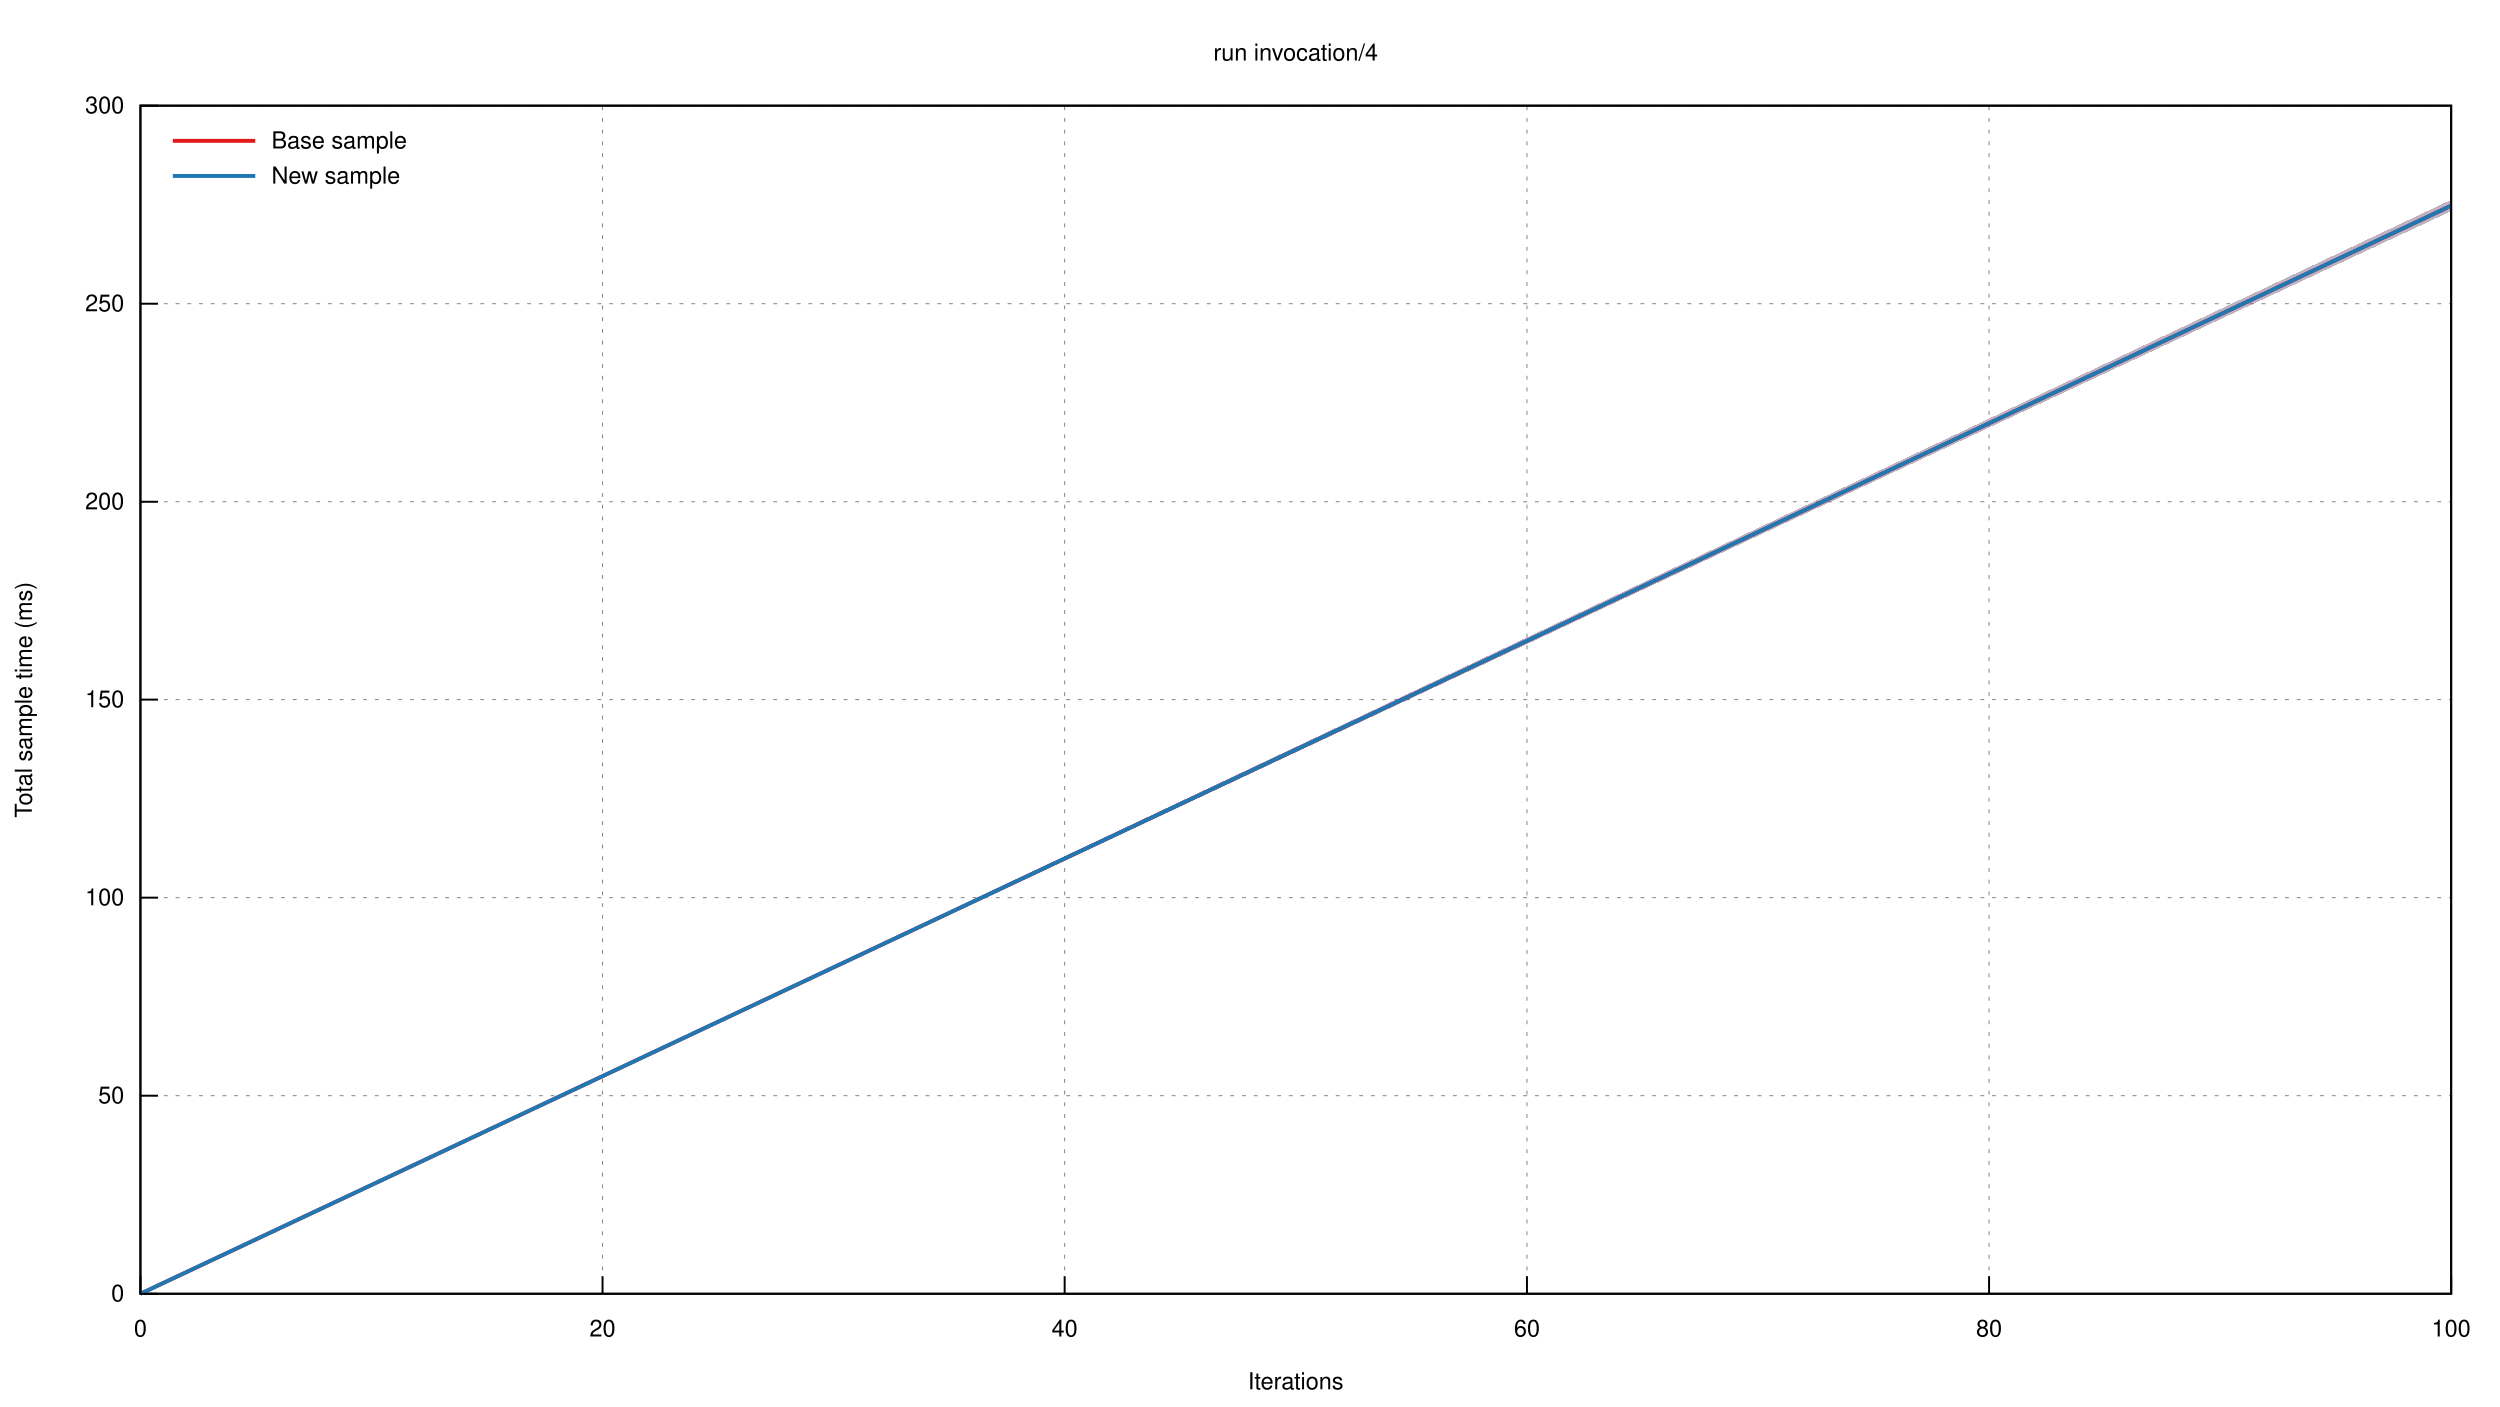
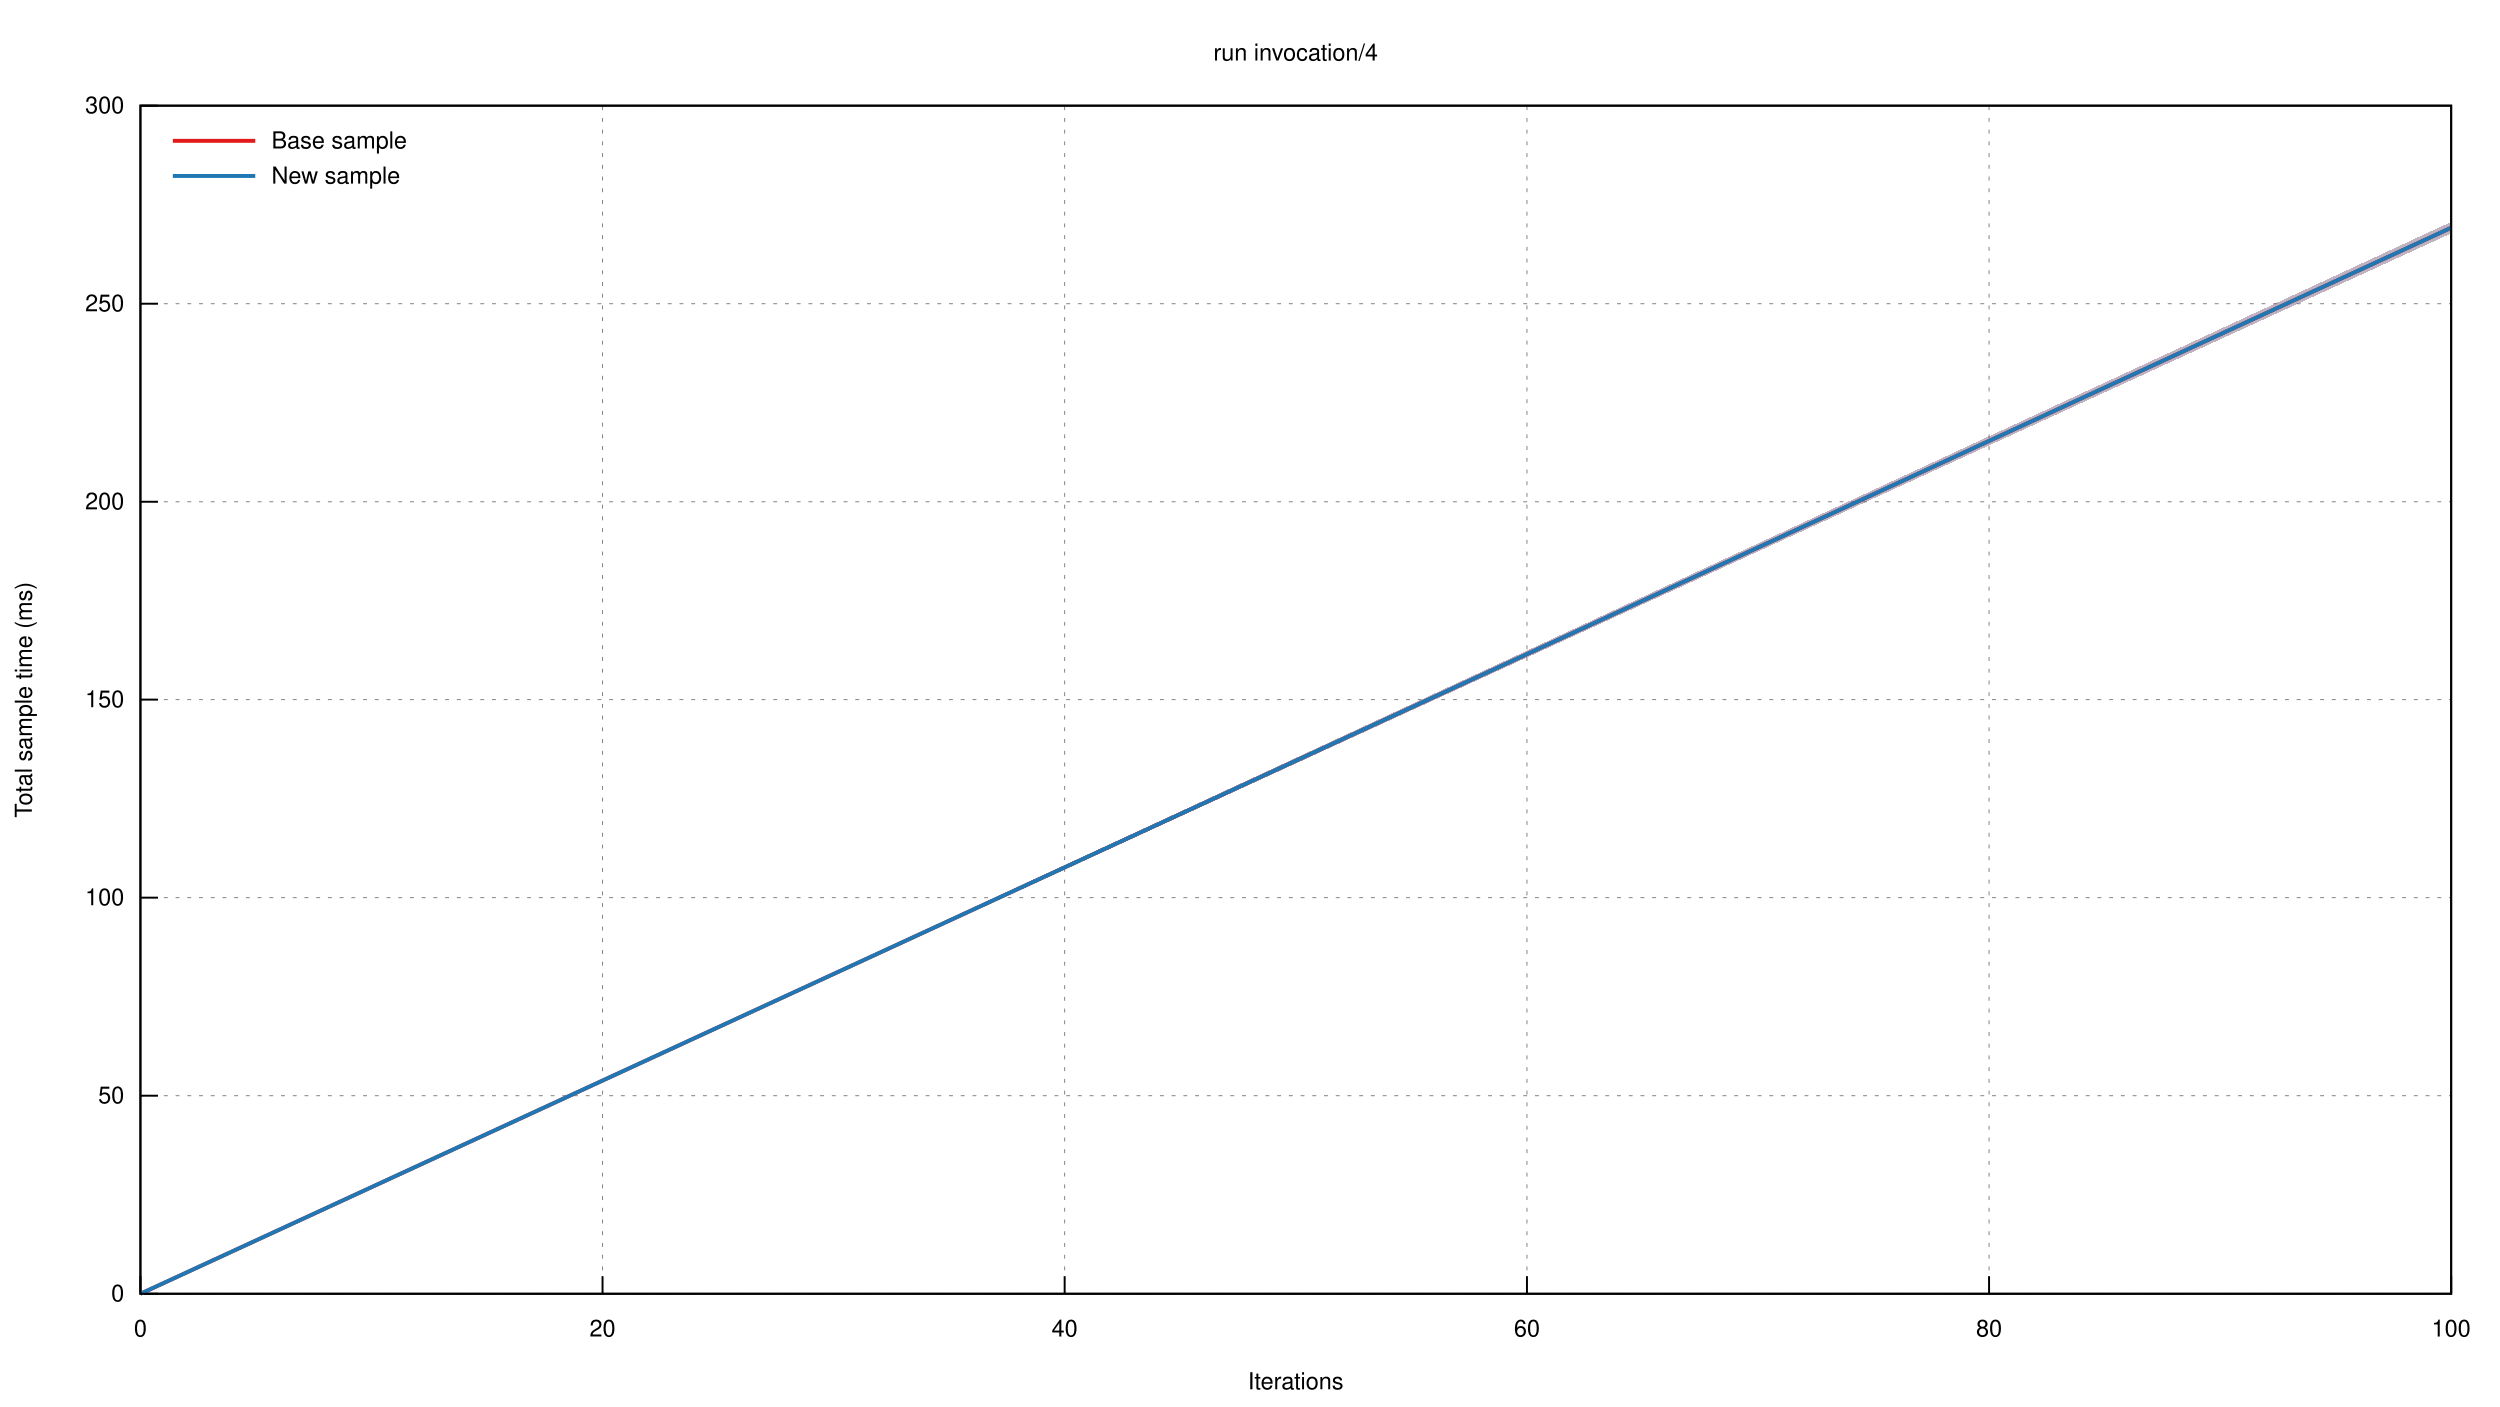
<svg xmlns="http://www.w3.org/2000/svg" xmlns:xlink="http://www.w3.org/1999/xlink" viewBox="0 0 1280 720">
  <g id="gnuplot_canvas">
    <rect x="0" y="0" width="1280" height="720" fill="none" />
    <defs>
      <circle id="gpDot" r="0.5" stroke-width="0.5" stroke="currentColor" />
      <path id="gpPt0" stroke-width="0.222" stroke="currentColor" d="M-1,0 h2 M0,-1 v2" />
      <path id="gpPt1" stroke-width="0.222" stroke="currentColor" d="M-1,-1 L1,1 M1,-1 L-1,1" />
      <path id="gpPt2" stroke-width="0.222" stroke="currentColor" d="M-1,0 L1,0 M0,-1 L0,1 M-1,-1 L1,1 M-1,1 L1,-1" />
      <rect id="gpPt3" stroke-width="0.222" stroke="currentColor" x="-1" y="-1" width="2" height="2" />
      <rect id="gpPt4" stroke-width="0.222" stroke="currentColor" fill="currentColor" x="-1" y="-1" width="2" height="2" />
      <circle id="gpPt5" stroke-width="0.222" stroke="currentColor" cx="0" cy="0" r="1" />
      <use xlink:href="#gpPt5" id="gpPt6" fill="currentColor" stroke="none" />
      <path id="gpPt7" stroke-width="0.222" stroke="currentColor" d="M0,-1.33 L-1.33,0.67 L1.33,0.67 z" />
      <use xlink:href="#gpPt7" id="gpPt8" fill="currentColor" stroke="none" />
      <use xlink:href="#gpPt7" id="gpPt9" stroke="currentColor" transform="rotate(180)" />
      <use xlink:href="#gpPt9" id="gpPt10" fill="currentColor" stroke="none" />
      <use xlink:href="#gpPt3" id="gpPt11" stroke="currentColor" transform="rotate(45)" />
      <use xlink:href="#gpPt11" id="gpPt12" fill="currentColor" stroke="none" />
      <path id="gpPt13" stroke-width="0.222" stroke="currentColor" d="M0,1.330 L1.265,0.411 L0.782,-1.067 L-0.782,-1.076 L-1.265,0.411 z" />
      <use xlink:href="#gpPt13" id="gpPt14" fill="currentColor" stroke="none" />
      <filter id="textbox" filterUnits="objectBoundingBox" x="0" y="0" height="1" width="1">
        <feFlood flood-color="white" flood-opacity="1" result="bgnd" />
        <feComposite in="SourceGraphic" in2="bgnd" operator="atop" />
      </filter>
      <filter id="greybox" filterUnits="objectBoundingBox" x="0" y="0" height="1" width="1">
        <feFlood flood-color="lightgrey" flood-opacity="1" result="grey" />
        <feComposite in="SourceGraphic" in2="grey" operator="atop" />
      </filter>
    </defs>
    <g fill="none" color="white" stroke="currentColor" stroke-width="1.00" stroke-linecap="butt" stroke-linejoin="miter">
</g>
    <g fill="none" color="black" stroke="currentColor" stroke-width="1.00" stroke-linecap="butt" stroke-linejoin="miter">
</g>
    <g fill="none" color="black" stroke="black" stroke-width="0.50" stroke-linecap="butt" stroke-linejoin="miter">
</g>
    <g fill="none" color="gray" stroke="currentColor" stroke-width="0.50" stroke-linecap="butt" stroke-linejoin="miter">
      <path stroke="gray" stroke-dasharray="2,4" class="gridline" d="M71.9,662.4 L1255.0,662.4  " />
    </g>
    <g fill="none" color="gray" stroke="gray" stroke-width="1.00" stroke-linecap="butt" stroke-linejoin="miter">
</g>
    <g fill="none" color="black" stroke="currentColor" stroke-width="1.00" stroke-linecap="butt" stroke-linejoin="miter">
      <path stroke="black" d="M71.9,662.4 L80.9,662.4  " />
      <g transform="translate(63.6,666.3)" stroke="none" fill="black" font-family="Helvetica" font-size="12.00" text-anchor="end">
        <text>
          <tspan font-family="Helvetica"> 0</tspan>
        </text>
      </g>
    </g>
    <g fill="none" color="black" stroke="currentColor" stroke-width="1.00" stroke-linecap="butt" stroke-linejoin="miter">
</g>
    <g fill="none" color="black" stroke="black" stroke-width="0.50" stroke-linecap="butt" stroke-linejoin="miter">
</g>
    <g fill="none" color="gray" stroke="currentColor" stroke-width="0.50" stroke-linecap="butt" stroke-linejoin="miter">
      <path stroke="gray" stroke-dasharray="2,4" class="gridline" d="M71.9,561.0 L1255.0,561.0  " />
    </g>
    <g fill="none" color="gray" stroke="gray" stroke-width="1.00" stroke-linecap="butt" stroke-linejoin="miter">
</g>
    <g fill="none" color="black" stroke="currentColor" stroke-width="1.00" stroke-linecap="butt" stroke-linejoin="miter">
      <path stroke="black" d="M71.9,561.0 L80.9,561.0  " />
      <g transform="translate(63.6,564.9)" stroke="none" fill="black" font-family="Helvetica" font-size="12.00" text-anchor="end">
        <text>
          <tspan font-family="Helvetica"> 50</tspan>
        </text>
      </g>
    </g>
    <g fill="none" color="black" stroke="currentColor" stroke-width="1.00" stroke-linecap="butt" stroke-linejoin="miter">
</g>
    <g fill="none" color="black" stroke="black" stroke-width="0.50" stroke-linecap="butt" stroke-linejoin="miter">
</g>
    <g fill="none" color="gray" stroke="currentColor" stroke-width="0.50" stroke-linecap="butt" stroke-linejoin="miter">
      <path stroke="gray" stroke-dasharray="2,4" class="gridline" d="M71.9,459.6 L1255.0,459.6  " />
    </g>
    <g fill="none" color="gray" stroke="gray" stroke-width="1.00" stroke-linecap="butt" stroke-linejoin="miter">
</g>
    <g fill="none" color="black" stroke="currentColor" stroke-width="1.00" stroke-linecap="butt" stroke-linejoin="miter">
      <path stroke="black" d="M71.9,459.6 L80.9,459.6  " />
      <g transform="translate(63.6,463.5)" stroke="none" fill="black" font-family="Helvetica" font-size="12.00" text-anchor="end">
        <text>
          <tspan font-family="Helvetica"> 100</tspan>
        </text>
      </g>
    </g>
    <g fill="none" color="black" stroke="currentColor" stroke-width="1.00" stroke-linecap="butt" stroke-linejoin="miter">
</g>
    <g fill="none" color="black" stroke="black" stroke-width="0.50" stroke-linecap="butt" stroke-linejoin="miter">
</g>
    <g fill="none" color="gray" stroke="currentColor" stroke-width="0.50" stroke-linecap="butt" stroke-linejoin="miter">
      <path stroke="gray" stroke-dasharray="2,4" class="gridline" d="M71.9,358.2 L1255.0,358.2  " />
    </g>
    <g fill="none" color="gray" stroke="gray" stroke-width="1.00" stroke-linecap="butt" stroke-linejoin="miter">
</g>
    <g fill="none" color="black" stroke="currentColor" stroke-width="1.00" stroke-linecap="butt" stroke-linejoin="miter">
      <path stroke="black" d="M71.9,358.2 L80.9,358.2  " />
      <g transform="translate(63.6,362.1)" stroke="none" fill="black" font-family="Helvetica" font-size="12.00" text-anchor="end">
        <text>
          <tspan font-family="Helvetica"> 150</tspan>
        </text>
      </g>
    </g>
    <g fill="none" color="black" stroke="currentColor" stroke-width="1.00" stroke-linecap="butt" stroke-linejoin="miter">
</g>
    <g fill="none" color="black" stroke="black" stroke-width="0.50" stroke-linecap="butt" stroke-linejoin="miter">
</g>
    <g fill="none" color="gray" stroke="currentColor" stroke-width="0.50" stroke-linecap="butt" stroke-linejoin="miter">
      <path stroke="gray" stroke-dasharray="2,4" class="gridline" d="M71.9,256.9 L1255.0,256.9  " />
    </g>
    <g fill="none" color="gray" stroke="gray" stroke-width="1.00" stroke-linecap="butt" stroke-linejoin="miter">
</g>
    <g fill="none" color="black" stroke="currentColor" stroke-width="1.00" stroke-linecap="butt" stroke-linejoin="miter">
      <path stroke="black" d="M71.9,256.9 L80.9,256.9  " />
      <g transform="translate(63.6,260.8)" stroke="none" fill="black" font-family="Helvetica" font-size="12.00" text-anchor="end">
        <text>
          <tspan font-family="Helvetica"> 200</tspan>
        </text>
      </g>
    </g>
    <g fill="none" color="black" stroke="currentColor" stroke-width="1.00" stroke-linecap="butt" stroke-linejoin="miter">
</g>
    <g fill="none" color="black" stroke="black" stroke-width="0.50" stroke-linecap="butt" stroke-linejoin="miter">
</g>
    <g fill="none" color="gray" stroke="currentColor" stroke-width="0.50" stroke-linecap="butt" stroke-linejoin="miter">
      <path stroke="gray" stroke-dasharray="2,4" class="gridline" d="M71.9,155.5 L1255.0,155.5  " />
    </g>
    <g fill="none" color="gray" stroke="gray" stroke-width="1.00" stroke-linecap="butt" stroke-linejoin="miter">
</g>
    <g fill="none" color="black" stroke="currentColor" stroke-width="1.00" stroke-linecap="butt" stroke-linejoin="miter">
      <path stroke="black" d="M71.9,155.5 L80.9,155.5  " />
      <g transform="translate(63.6,159.4)" stroke="none" fill="black" font-family="Helvetica" font-size="12.00" text-anchor="end">
        <text>
          <tspan font-family="Helvetica"> 250</tspan>
        </text>
      </g>
    </g>
    <g fill="none" color="black" stroke="currentColor" stroke-width="1.00" stroke-linecap="butt" stroke-linejoin="miter">
</g>
    <g fill="none" color="black" stroke="black" stroke-width="0.50" stroke-linecap="butt" stroke-linejoin="miter">
</g>
    <g fill="none" color="gray" stroke="currentColor" stroke-width="0.50" stroke-linecap="butt" stroke-linejoin="miter">
      <path stroke="gray" stroke-dasharray="2,4" class="gridline" d="M71.9,54.1 L1255.0,54.1  " />
    </g>
    <g fill="none" color="gray" stroke="gray" stroke-width="1.00" stroke-linecap="butt" stroke-linejoin="miter">
</g>
    <g fill="none" color="black" stroke="currentColor" stroke-width="1.00" stroke-linecap="butt" stroke-linejoin="miter">
      <path stroke="black" d="M71.9,54.1 L80.9,54.1  " />
      <g transform="translate(63.6,58.0)" stroke="none" fill="black" font-family="Helvetica" font-size="12.00" text-anchor="end">
        <text>
          <tspan font-family="Helvetica"> 300</tspan>
        </text>
      </g>
    </g>
    <g fill="none" color="black" stroke="currentColor" stroke-width="1.00" stroke-linecap="butt" stroke-linejoin="miter">
</g>
    <g fill="none" color="black" stroke="black" stroke-width="0.50" stroke-linecap="butt" stroke-linejoin="miter">
</g>
    <g fill="none" color="gray" stroke="currentColor" stroke-width="0.50" stroke-linecap="butt" stroke-linejoin="miter">
      <path stroke="gray" stroke-dasharray="2,4" class="gridline" d="M71.9,662.4 L71.9,54.1  " />
    </g>
    <g fill="none" color="gray" stroke="gray" stroke-width="1.00" stroke-linecap="butt" stroke-linejoin="miter">
</g>
    <g fill="none" color="black" stroke="currentColor" stroke-width="1.00" stroke-linecap="butt" stroke-linejoin="miter">
      <path stroke="black" d="M71.9,662.4 L71.9,653.4  " />
      <g transform="translate(71.9,684.3)" stroke="none" fill="black" font-family="Helvetica" font-size="12.00" text-anchor="middle">
        <text>
          <tspan font-family="Helvetica"> 0</tspan>
        </text>
      </g>
    </g>
    <g fill="none" color="black" stroke="currentColor" stroke-width="1.00" stroke-linecap="butt" stroke-linejoin="miter">
</g>
    <g fill="none" color="black" stroke="black" stroke-width="0.50" stroke-linecap="butt" stroke-linejoin="miter">
</g>
    <g fill="none" color="gray" stroke="currentColor" stroke-width="0.50" stroke-linecap="butt" stroke-linejoin="miter">
      <path stroke="gray" stroke-dasharray="2,4" class="gridline" d="M308.5,662.4 L308.5,54.1  " />
    </g>
    <g fill="none" color="gray" stroke="gray" stroke-width="1.00" stroke-linecap="butt" stroke-linejoin="miter">
</g>
    <g fill="none" color="black" stroke="currentColor" stroke-width="1.00" stroke-linecap="butt" stroke-linejoin="miter">
      <path stroke="black" d="M308.5,662.4 L308.5,653.4  " />
      <g transform="translate(308.5,684.3)" stroke="none" fill="black" font-family="Helvetica" font-size="12.00" text-anchor="middle">
        <text>
          <tspan font-family="Helvetica"> 20</tspan>
        </text>
      </g>
    </g>
    <g fill="none" color="black" stroke="currentColor" stroke-width="1.00" stroke-linecap="butt" stroke-linejoin="miter">
</g>
    <g fill="none" color="black" stroke="black" stroke-width="0.50" stroke-linecap="butt" stroke-linejoin="miter">
</g>
    <g fill="none" color="gray" stroke="currentColor" stroke-width="0.50" stroke-linecap="butt" stroke-linejoin="miter">
      <path stroke="gray" stroke-dasharray="2,4" class="gridline" d="M545.1,662.4 L545.1,54.1  " />
    </g>
    <g fill="none" color="gray" stroke="gray" stroke-width="1.00" stroke-linecap="butt" stroke-linejoin="miter">
</g>
    <g fill="none" color="black" stroke="currentColor" stroke-width="1.00" stroke-linecap="butt" stroke-linejoin="miter">
      <path stroke="black" d="M545.1,662.4 L545.1,653.4  " />
      <g transform="translate(545.1,684.3)" stroke="none" fill="black" font-family="Helvetica" font-size="12.00" text-anchor="middle">
        <text>
          <tspan font-family="Helvetica"> 40</tspan>
        </text>
      </g>
    </g>
    <g fill="none" color="black" stroke="currentColor" stroke-width="1.00" stroke-linecap="butt" stroke-linejoin="miter">
</g>
    <g fill="none" color="black" stroke="black" stroke-width="0.50" stroke-linecap="butt" stroke-linejoin="miter">
</g>
    <g fill="none" color="gray" stroke="currentColor" stroke-width="0.50" stroke-linecap="butt" stroke-linejoin="miter">
      <path stroke="gray" stroke-dasharray="2,4" class="gridline" d="M781.8,662.4 L781.8,54.1  " />
    </g>
    <g fill="none" color="gray" stroke="gray" stroke-width="1.00" stroke-linecap="butt" stroke-linejoin="miter">
</g>
    <g fill="none" color="black" stroke="currentColor" stroke-width="1.00" stroke-linecap="butt" stroke-linejoin="miter">
      <path stroke="black" d="M781.8,662.4 L781.8,653.4  " />
      <g transform="translate(781.8,684.3)" stroke="none" fill="black" font-family="Helvetica" font-size="12.00" text-anchor="middle">
        <text>
          <tspan font-family="Helvetica"> 60</tspan>
        </text>
      </g>
    </g>
    <g fill="none" color="black" stroke="currentColor" stroke-width="1.00" stroke-linecap="butt" stroke-linejoin="miter">
</g>
    <g fill="none" color="black" stroke="black" stroke-width="0.50" stroke-linecap="butt" stroke-linejoin="miter">
</g>
    <g fill="none" color="gray" stroke="currentColor" stroke-width="0.50" stroke-linecap="butt" stroke-linejoin="miter">
      <path stroke="gray" stroke-dasharray="2,4" class="gridline" d="M1018.4,662.4 L1018.4,54.1  " />
    </g>
    <g fill="none" color="gray" stroke="gray" stroke-width="1.00" stroke-linecap="butt" stroke-linejoin="miter">
</g>
    <g fill="none" color="black" stroke="currentColor" stroke-width="1.00" stroke-linecap="butt" stroke-linejoin="miter">
      <path stroke="black" d="M1018.4,662.4 L1018.4,653.4  " />
      <g transform="translate(1018.4,684.3)" stroke="none" fill="black" font-family="Helvetica" font-size="12.00" text-anchor="middle">
        <text>
          <tspan font-family="Helvetica"> 80</tspan>
        </text>
      </g>
    </g>
    <g fill="none" color="black" stroke="currentColor" stroke-width="1.00" stroke-linecap="butt" stroke-linejoin="miter">
</g>
    <g fill="none" color="black" stroke="black" stroke-width="0.50" stroke-linecap="butt" stroke-linejoin="miter">
</g>
    <g fill="none" color="gray" stroke="currentColor" stroke-width="0.50" stroke-linecap="butt" stroke-linejoin="miter">
      <path stroke="gray" stroke-dasharray="2,4" class="gridline" d="M1255.0,662.4 L1255.0,54.1  " />
    </g>
    <g fill="none" color="gray" stroke="gray" stroke-width="1.00" stroke-linecap="butt" stroke-linejoin="miter">
</g>
    <g fill="none" color="black" stroke="currentColor" stroke-width="1.00" stroke-linecap="butt" stroke-linejoin="miter">
      <path stroke="black" d="M1255.0,662.4 L1255.0,653.4  " />
      <g transform="translate(1255.0,684.3)" stroke="none" fill="black" font-family="Helvetica" font-size="12.00" text-anchor="middle">
        <text>
          <tspan font-family="Helvetica"> 100</tspan>
        </text>
      </g>
    </g>
    <g fill="none" color="black" stroke="currentColor" stroke-width="1.00" stroke-linecap="butt" stroke-linejoin="miter">
</g>
    <g fill="none" color="black" stroke="currentColor" stroke-width="1.00" stroke-linecap="butt" stroke-linejoin="miter">
      <path stroke="black" d="M71.9,54.1 L71.9,662.4 L1255.0,662.4 L1255.0,54.1 L71.9,54.1 Z  " />
    </g>
    <g fill="none" color="black" stroke="currentColor" stroke-width="1.00" stroke-linecap="butt" stroke-linejoin="miter">
      <g transform="translate(16.3,358.3) rotate(270)" stroke="none" fill="black" font-family="Helvetica" font-size="12.00" text-anchor="middle">
        <text>
          <tspan font-family="Helvetica">Total sample time (ms)</tspan>
        </text>
      </g>
    </g>
    <g fill="none" color="black" stroke="currentColor" stroke-width="1.00" stroke-linecap="butt" stroke-linejoin="miter">
      <g transform="translate(663.4,711.3)" stroke="none" fill="black" font-family="Helvetica" font-size="12.00" text-anchor="middle">
        <text>
          <tspan font-family="Helvetica">Iterations</tspan>
        </text>
      </g>
    </g>
    <g fill="none" color="black" stroke="currentColor" stroke-width="1.00" stroke-linecap="butt" stroke-linejoin="miter">
      <g transform="translate(663.4,31.0)" stroke="none" fill="black" font-family="Helvetica" font-size="12.00" text-anchor="middle">
        <text>
          <tspan font-family="Helvetica">run invocation/4</tspan>
        </text>
      </g>
    </g>
    <g id="gnuplot_plot_1">
      <g fill="none" color="black" stroke="currentColor" stroke-width="1.00" stroke-linecap="butt" stroke-linejoin="miter">
        <g stroke="none" shape-rendering="crispEdges">
          <polygon fill="rgb(227,  26,  28)" fill-opacity="0.25" points="71.9,662.4 71.9,662.4 71.9,662.4 " />
-           <polygon fill="rgb(227,  26,  28)" fill-opacity="0.25" points="71.9,662.4 1255.0,108.1 1255.0,102.3 " />
+           <polygon fill="rgb(227,  26,  28)" fill-opacity="0.25" points="71.9,662.4 1255.0,119.5 1255.0,113.6 " />
        </g>
      </g>
    </g>
    <g id="gnuplot_plot_2">
      <g fill="none" color="black" stroke="currentColor" stroke-width="1.00" stroke-linecap="butt" stroke-linejoin="miter">
        <g stroke="none" shape-rendering="crispEdges">
          <polygon fill="rgb( 31, 120, 180)" fill-opacity="0.25" points="71.9,662.4 71.9,662.4 71.9,662.4 " />
-           <polygon fill="rgb( 31, 120, 180)" fill-opacity="0.25" points="71.9,662.4 1255.0,108.1 1255.0,102.3 " />
+           <polygon fill="rgb( 31, 120, 180)" fill-opacity="0.25" points="71.9,662.4 1255.0,119.5 1255.0,113.6 " />
        </g>
      </g>
    </g>
    <g id="gnuplot_plot_3">
      <g fill="none" color="white" stroke="rgb( 31, 120, 180)" stroke-width="2.00" stroke-linecap="butt" stroke-linejoin="miter">
</g>
      <g fill="none" color="black" stroke="currentColor" stroke-width="2.00" stroke-linecap="butt" stroke-linejoin="miter">
        <g transform="translate(139.0,76.0)" stroke="none" fill="black" font-family="Helvetica" font-size="12.00" text-anchor="start">
          <text>
            <tspan font-family="Helvetica">Base sample</tspan>
          </text>
        </g>
      </g>
      <g fill="none" color="black" stroke="currentColor" stroke-width="2.00" stroke-linecap="butt" stroke-linejoin="miter">
-         <path stroke="rgb(227,  26,  28)" d="M88.5,72.1 L130.7,72.1 M71.9,662.4 L1255.0,105.3  " />
+         <path stroke="rgb(227,  26,  28)" d="M88.5,72.1 L130.7,72.1 M71.9,662.4 L1255.0,116.6  " />
      </g>
    </g>
    <g id="gnuplot_plot_4">
      <g fill="none" color="black" stroke="currentColor" stroke-width="2.00" stroke-linecap="butt" stroke-linejoin="miter">
        <g transform="translate(139.0,94.0)" stroke="none" fill="black" font-family="Helvetica" font-size="12.00" text-anchor="start">
          <text>
            <tspan font-family="Helvetica">New sample</tspan>
          </text>
        </g>
      </g>
      <g fill="none" color="black" stroke="currentColor" stroke-width="2.00" stroke-linecap="butt" stroke-linejoin="miter">
-         <path stroke="rgb( 31, 120, 180)" d="M88.5,90.1 L130.7,90.1 M71.9,662.4 L1255.0,105.3  " />
+         <path stroke="rgb( 31, 120, 180)" d="M88.5,90.1 L130.7,90.1 M71.9,662.4 L1255.0,116.6  " />
      </g>
    </g>
    <g fill="none" color="black" stroke="currentColor" stroke-width="2.00" stroke-linecap="butt" stroke-linejoin="miter">
</g>
    <g fill="none" color="black" stroke="black" stroke-width="1.00" stroke-linecap="butt" stroke-linejoin="miter">
</g>
    <g fill="none" color="black" stroke="currentColor" stroke-width="1.00" stroke-linecap="butt" stroke-linejoin="miter">
      <path stroke="black" d="M71.9,54.1 L71.9,662.4 L1255.0,662.4 L1255.0,54.1 L71.9,54.1 Z  " />
    </g>
    <g fill="none" color="black" stroke="currentColor" stroke-width="1.00" stroke-linecap="butt" stroke-linejoin="miter">
</g>
  </g>
</svg>
